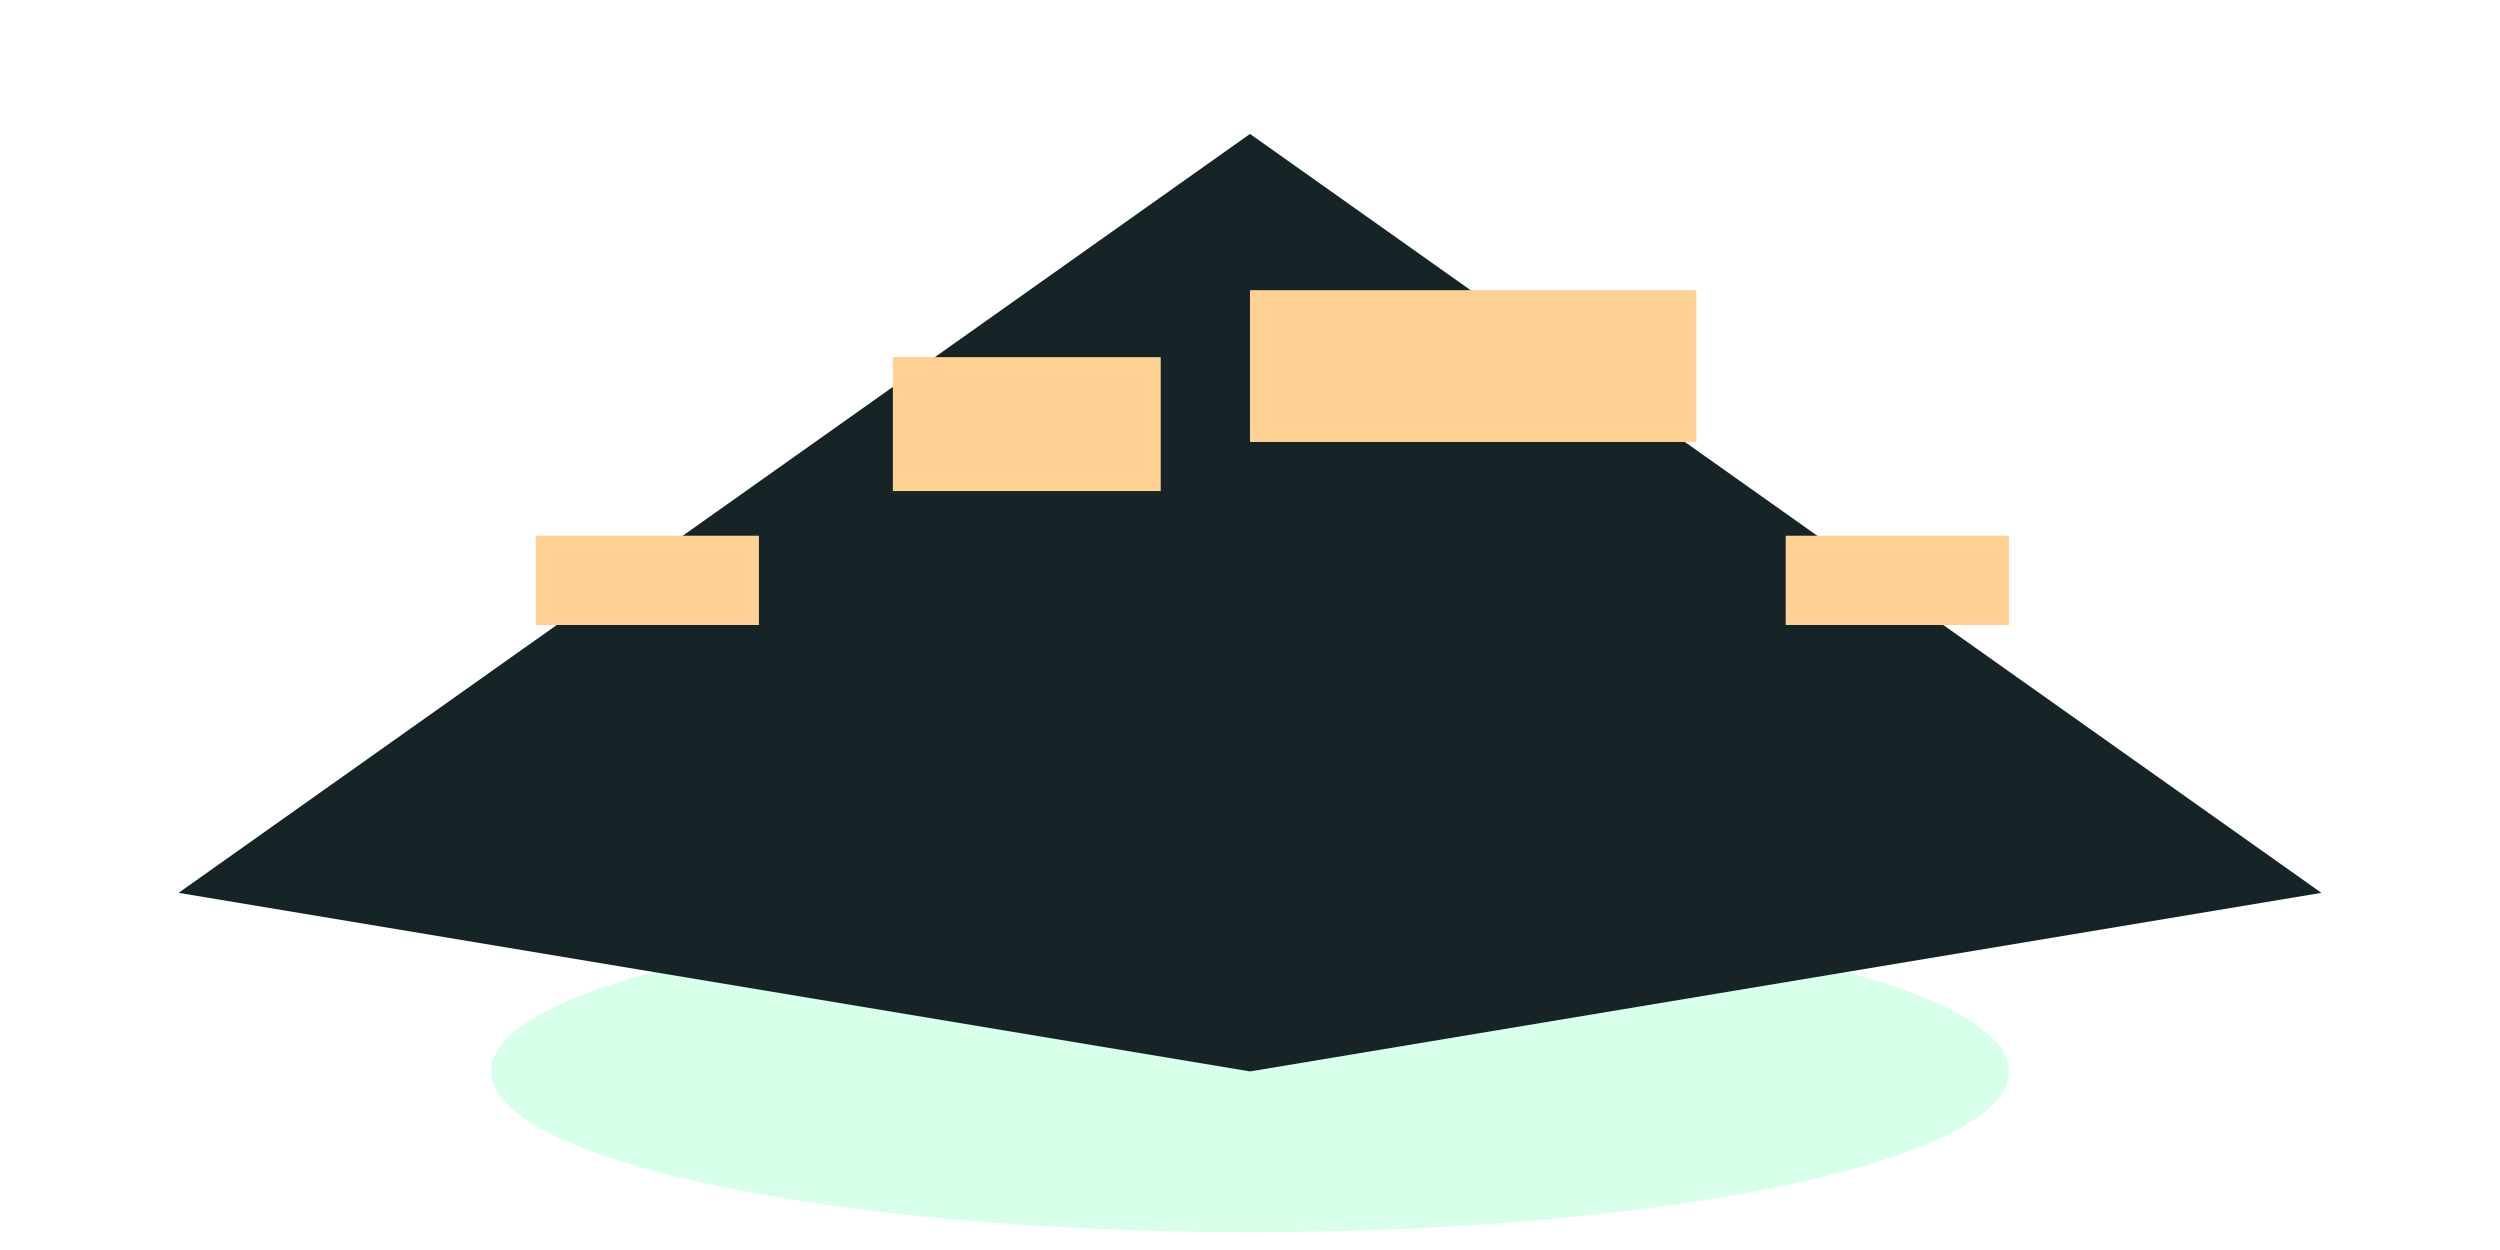
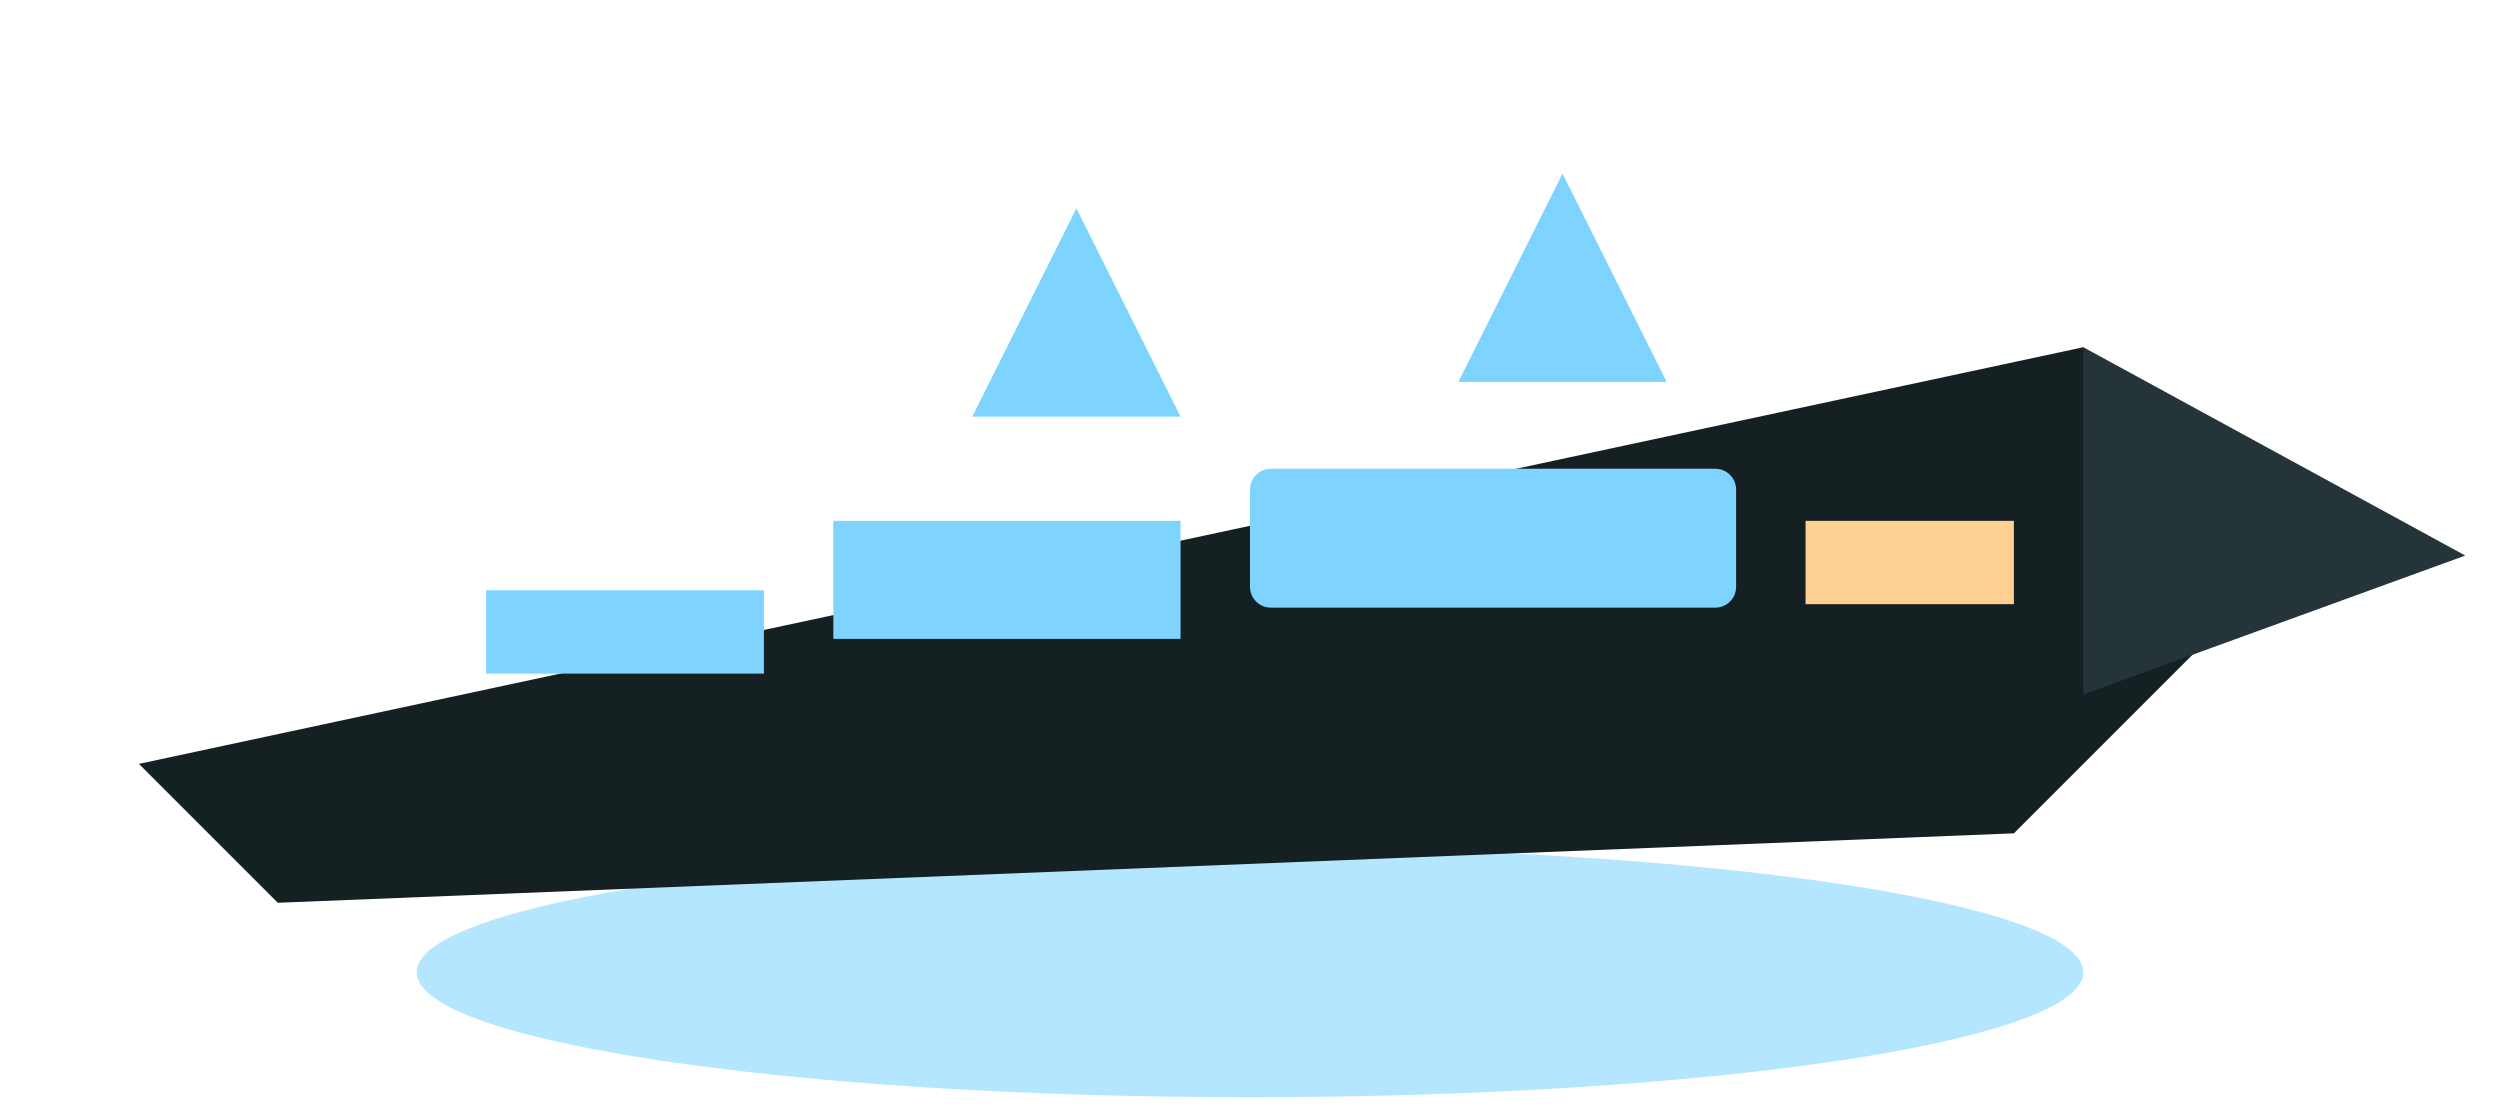
- <svg xmlns="http://www.w3.org/2000/svg" viewBox="0 0 56 28" fill="none">
-   <ellipse cx="28" cy="24" rx="17" ry="3.6" fill="#b8ffd9" opacity=".55" />
-   <path d="M4 20 L28 3 L52 20 L28 24 Z" fill="#172427" />
-   <rect x="12" y="12" width="5" height="2" fill="#ffd192" />
-   <rect x="20" y="8" width="6" height="3" fill="#ffd192" />
-   <rect x="28" y="6.5" width="10" height="3.4" fill="#ffd192" />
-   <rect x="40" y="12" width="5" height="2" fill="#ffd192" />
+ <svg xmlns="http://www.w3.org/2000/svg" width="72" height="32" viewBox="0 0 72 32" fill="none">
+   <ellipse cx="36" cy="28" rx="24" ry="3.6" fill="#7fd4ff" opacity=".58" />
+   <path d="M4 22 L60 10 L66 16 L58 24 L8 26 Z" fill="#152022" />
+   <path d="M60 10 L71 16 L60 20 Z" fill="#243438" />
+   <rect x="14" y="17" width="8" height="2.4" fill="#7fd4ff" />
+   <rect x="24" y="15" width="10" height="3.4" fill="#7fd4ff" />
+   <rect x="36" y="13.5" width="14" height="4" rx=".6" fill="#7fd4ff" />
+   <rect x="52" y="15" width="6" height="2.4" fill="#ffd192" />
+   <path d="M28 12 L31 6 L34 12" fill="#7fd4ff" />
+   <path d="M42 11 L45 5 L48 11" fill="#7fd4ff" />
</svg>
